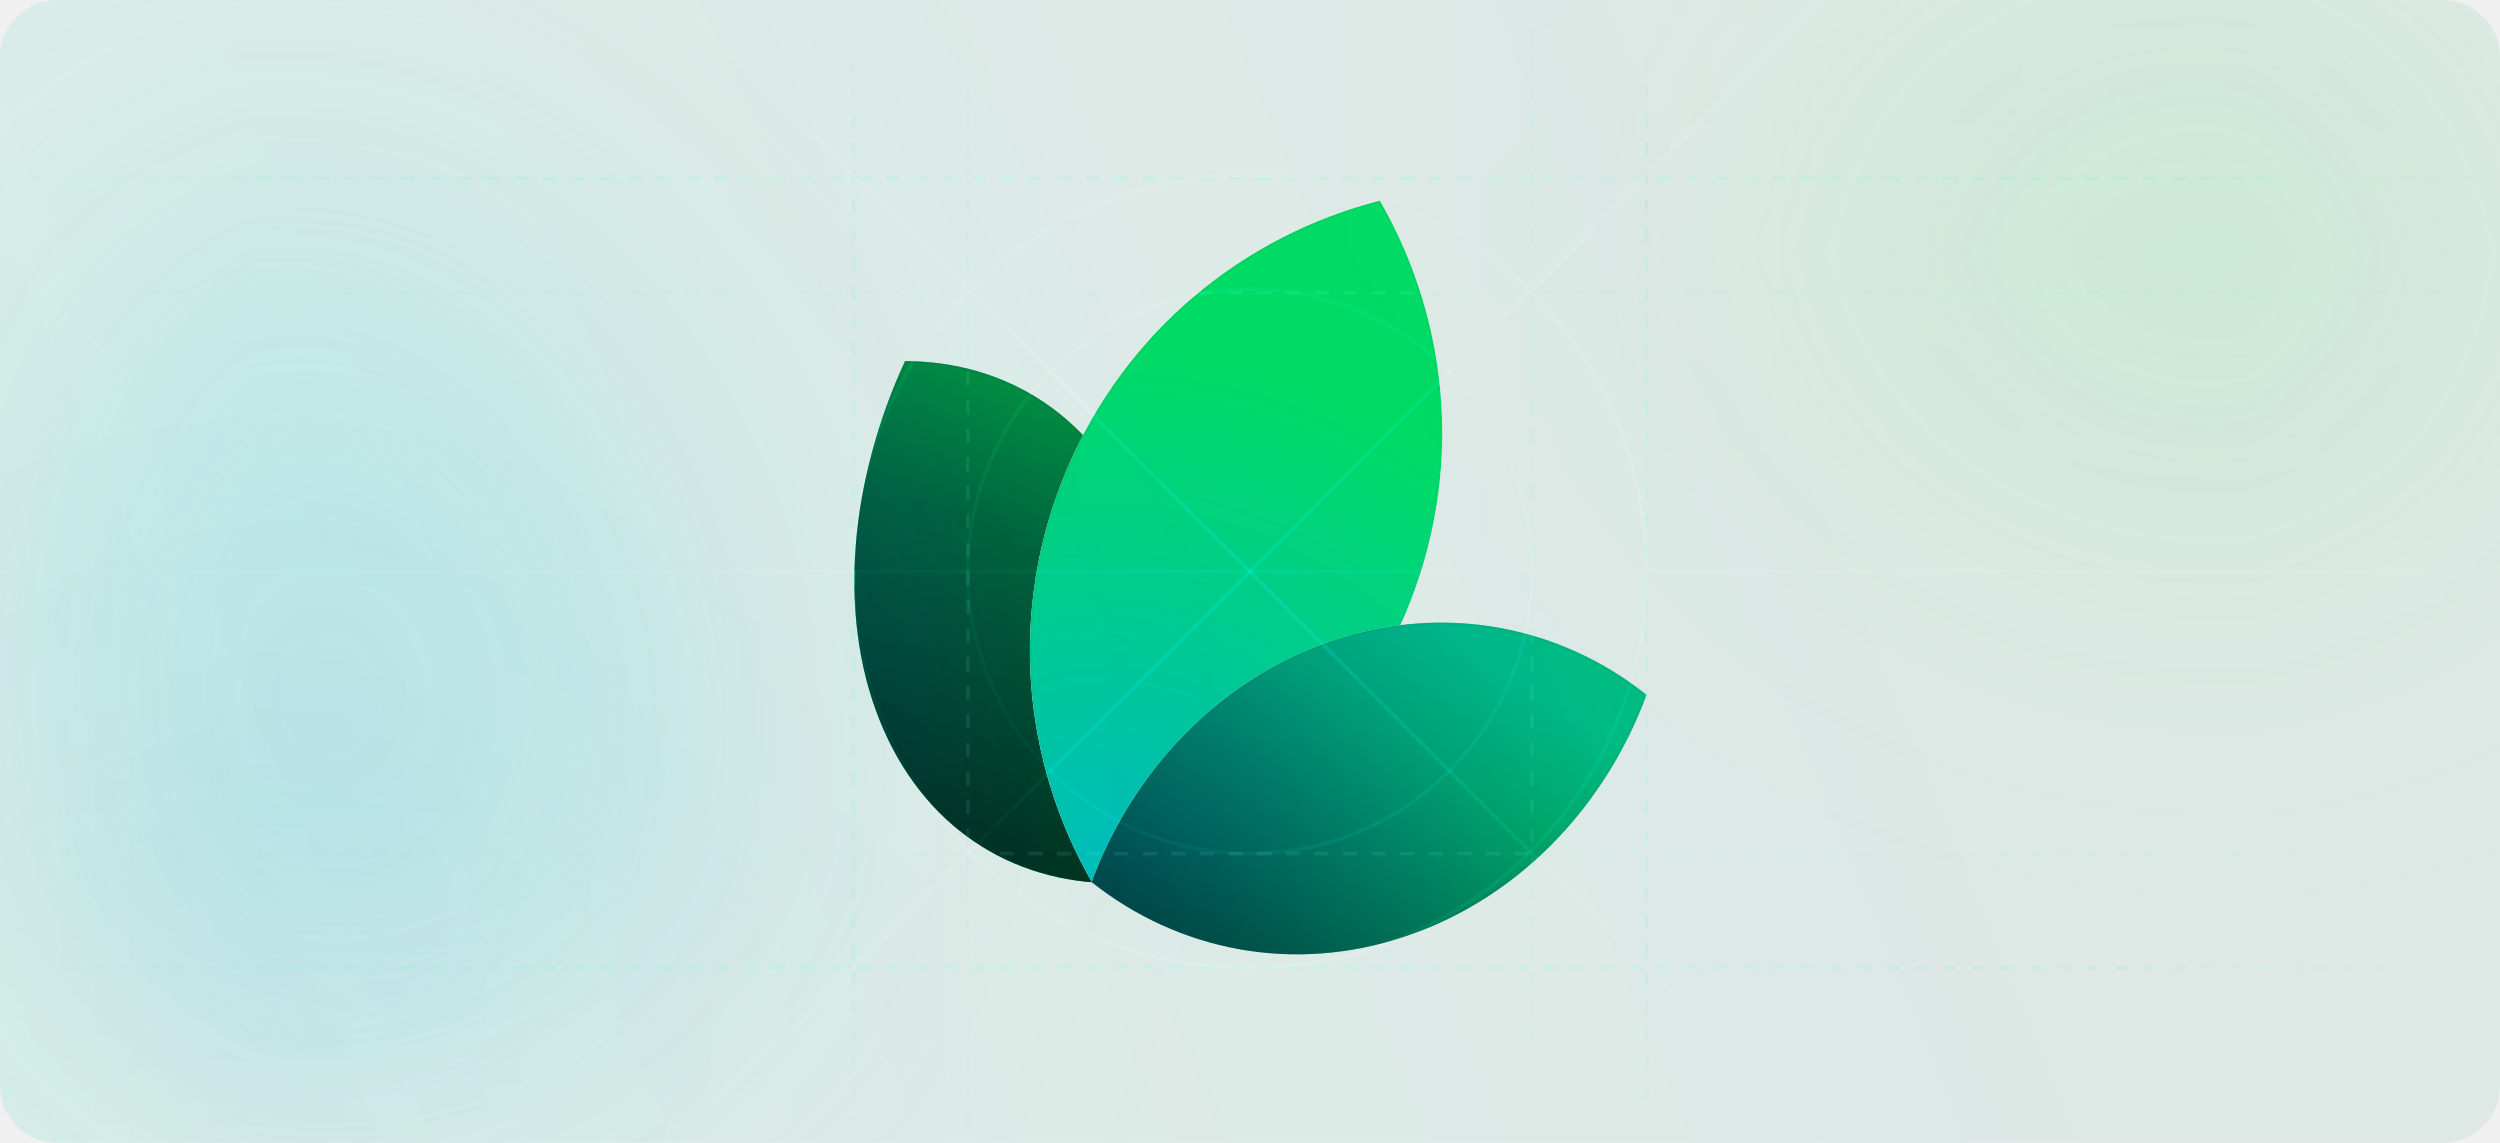
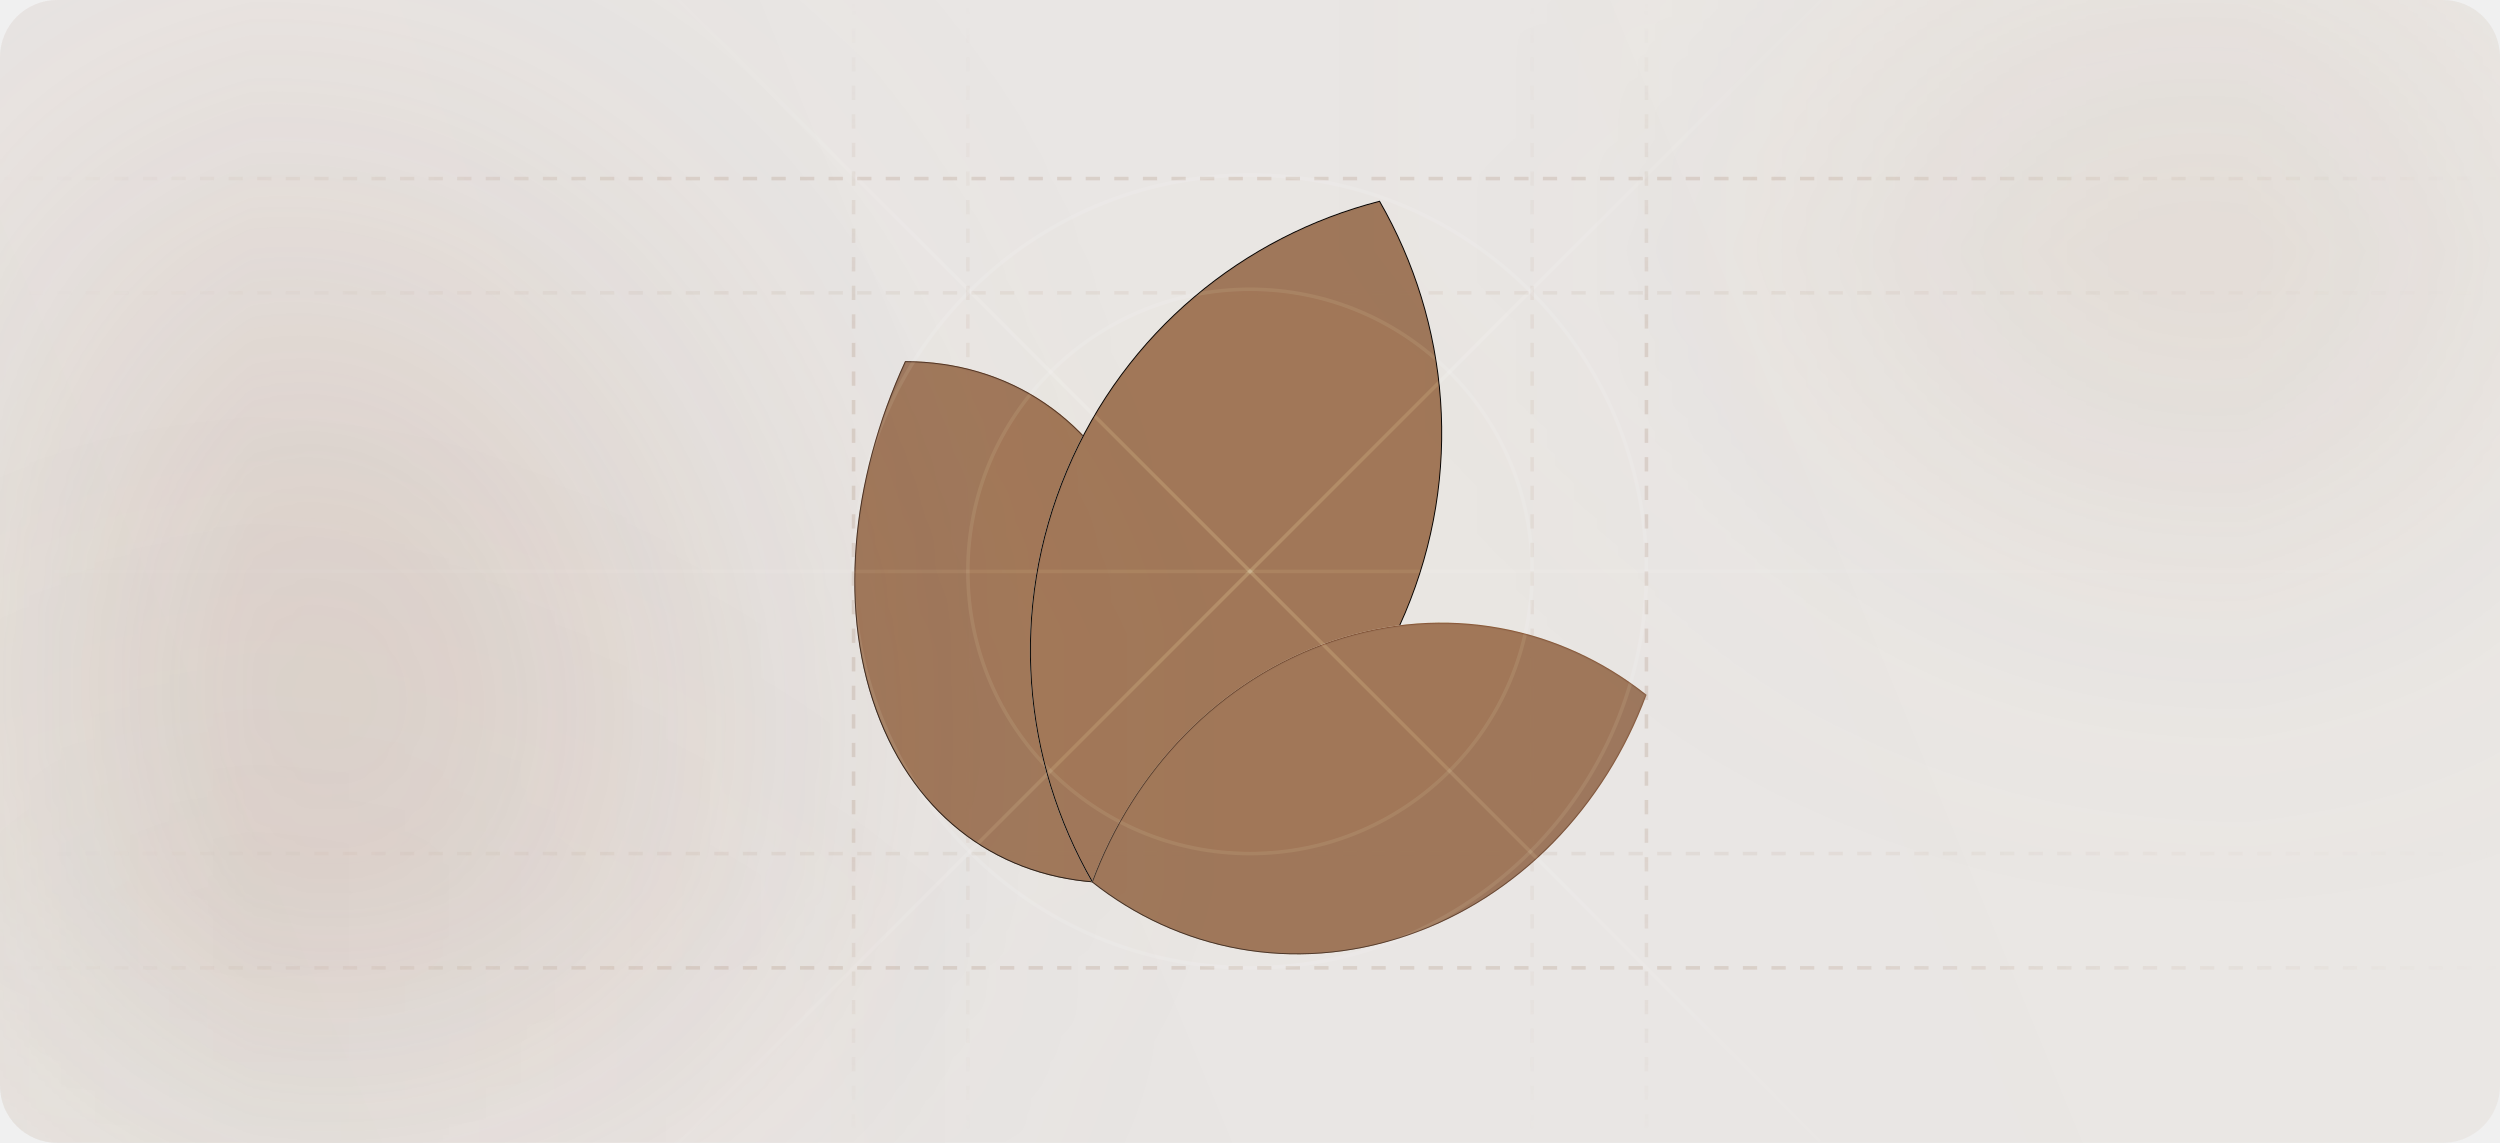
<svg xmlns="http://www.w3.org/2000/svg" width="700" height="320" viewBox="0 0 700 320" fill="none">
  <g clip-path="url(#clip0_2862_30)">
    <rect width="700" height="320" rx="16" fill="url(#paint0_linear_2862_30)" />
    <path d="M311.889 247.3C283.097 247.215 258.226 231.466 246.292 201.629C234.357 171.793 238.02 134.523 253.414 101.112C282.206 101.197 307.077 116.945 319.011 146.782C330.946 176.619 327.283 213.888 311.889 247.3Z" fill="white" />
    <path d="M311.889 247.3C283.097 247.215 258.226 231.466 246.292 201.629C234.357 171.793 238.02 134.523 253.414 101.112C282.206 101.197 307.077 116.945 319.011 146.782C330.946 176.619 327.283 213.888 311.889 247.3Z" fill="url(#paint1_radial_2862_30)" />
    <path d="M311.889 247.3C283.097 247.215 258.226 231.466 246.292 201.629C234.357 171.793 238.02 134.523 253.414 101.112C282.206 101.197 307.077 116.945 319.011 146.782C330.946 176.619 327.283 213.888 311.889 247.3Z" fill="black" fill-opacity="0.5" style="mix-blend-mode:hard-light" />
    <path d="M311.889 247.3C283.097 247.215 258.226 231.466 246.292 201.629C234.357 171.793 238.02 134.523 253.414 101.112C282.206 101.197 307.077 116.945 319.011 146.782C330.946 176.619 327.283 213.888 311.889 247.3Z" fill="url(#paint2_linear_2862_30)" fill-opacity="0.5" style="mix-blend-mode:hard-light" />
-     <path d="M311.72 247.034C283.108 246.887 258.409 231.208 246.538 201.531C234.656 171.825 238.271 134.702 253.583 101.377C282.195 101.524 306.894 117.203 318.765 146.88C330.647 176.586 327.031 213.709 311.72 247.034Z" stroke="url(#paint3_linear_2862_30)" stroke-opacity="0.05" stroke-width="0.531" />
+     <path d="M311.72 247.034C283.108 246.887 258.409 231.208 246.538 201.531C234.656 171.825 238.271 134.702 253.583 101.377C282.195 101.524 306.894 117.203 318.765 146.88C330.647 176.586 327.031 213.709 311.72 247.034Z" stroke="url(#paint3_linear_2862_30)" stroke-opacity="0.05" stroke-width="0.531" fill="#9d775d" />
    <path d="M305.839 247.174C343.92 237.419 377.154 210.619 393.585 171.64C410.017 132.661 405.98 90.199 386.347 56.193C348.266 65.948 315.032 92.749 298.601 131.728C282.169 170.706 286.206 213.168 305.839 247.174Z" fill="white" />
-     <path d="M305.839 247.174C343.92 237.419 377.154 210.619 393.585 171.64C410.017 132.661 405.98 90.199 386.347 56.193C348.266 65.948 315.032 92.749 298.601 131.728C282.169 170.706 286.206 213.168 305.839 247.174Z" fill="url(#paint4_radial_2862_30)" />
-     <path d="M393.341 171.537C376.971 210.369 343.89 237.091 305.969 246.867C286.462 212.959 282.476 170.663 298.845 131.831C315.215 92.998 348.295 66.276 386.217 56.5C405.724 90.408 409.71 132.704 393.341 171.537Z" stroke="url(#paint5_linear_2862_30)" stroke-opacity="0.05" stroke-width="0.531" />
+     <path d="M305.839 247.174C343.92 237.419 377.154 210.619 393.585 171.64C410.017 132.661 405.98 90.199 386.347 56.193C348.266 65.948 315.032 92.749 298.601 131.728C282.169 170.706 286.206 213.168 305.839 247.174Z" fill="#000000" />
+     <path d="M393.341 171.537C376.971 210.369 343.89 237.091 305.969 246.867C286.462 212.959 282.476 170.663 298.845 131.831C315.215 92.998 348.295 66.276 386.217 56.5C405.724 90.408 409.71 132.704 393.341 171.537Z" stroke="url(#paint5_linear_2862_30)" stroke-opacity="0.05" stroke-width="0.531" fill="#9d775d" />
    <path d="M305.686 246.995C329.749 266.114 361.965 272.832 393.67 262.129C425.376 251.426 449.499 225.691 461.03 194.556C436.967 175.437 404.751 168.719 373.045 179.422C341.34 190.125 317.217 215.86 305.686 246.995Z" fill="white" />
    <path d="M305.686 246.995C329.749 266.114 361.965 272.832 393.67 262.129C425.376 251.426 449.499 225.691 461.03 194.556C436.967 175.437 404.751 168.719 373.045 179.422C341.34 190.125 317.217 215.86 305.686 246.995Z" fill="url(#paint6_radial_2862_30)" />
    <path d="M305.686 246.995C329.749 266.114 361.965 272.832 393.67 262.129C425.376 251.426 449.499 225.691 461.03 194.556C436.967 175.437 404.751 168.719 373.045 179.422C341.34 190.125 317.217 215.86 305.686 246.995Z" fill="black" fill-opacity="0.2" style="mix-blend-mode:hard-light" />
    <path d="M305.686 246.995C329.749 266.114 361.965 272.832 393.67 262.129C425.376 251.426 449.499 225.691 461.03 194.556C436.967 175.437 404.751 168.719 373.045 179.422C341.34 190.125 317.217 215.86 305.686 246.995Z" fill="url(#paint7_linear_2862_30)" fill-opacity="0.5" style="mix-blend-mode:hard-light" />
-     <path d="M393.586 261.878C362.034 272.529 329.98 265.88 306.002 246.907C317.534 215.919 341.57 190.327 373.13 179.673C404.681 169.023 436.735 175.671 460.714 194.644C449.181 225.632 425.145 251.224 393.586 261.878Z" stroke="url(#paint8_linear_2862_30)" stroke-opacity="0.05" stroke-width="0.531" />
+     <path d="M393.586 261.878C362.034 272.529 329.98 265.88 306.002 246.907C317.534 215.919 341.57 190.327 373.13 179.673C404.681 169.023 436.735 175.671 460.714 194.644C449.181 225.632 425.145 251.224 393.586 261.878Z" stroke="url(#paint8_linear_2862_30)" stroke-opacity="0.05" stroke-width="0.531" fill="#9d775d" />
    <g opacity="0.8" filter="url(#filter0_f_2862_30)">
-       <circle cx="660" cy="-60" r="160" fill="#18E244" fill-opacity="0.4" />
+       <circle cx="660" cy="-60" r="160" fill="#9d775d" fill-opacity="0.4" />
    </g>
    <g opacity="0.8" filter="url(#filter1_f_2862_30)">
-       <circle cx="20" cy="213" r="160" fill="#18CAE2" fill-opacity="0.33" />
+       <circle cx="20" cy="213" r="160" fill="#9d775d" fill-opacity="0.33" />
    </g>
    <g opacity="0.8" filter="url(#filter2_f_2862_30)">
-       <circle cx="660" cy="480" r="160" fill="#18E2B2" fill-opacity="0.52" />
+       <circle cx="660" cy="480" r="160" fill="#9d775d" fill-opacity="0.52" />
    </g>
    <g opacity="0.8" filter="url(#filter3_f_2862_30)">
-       <circle cx="20" cy="413" r="160" fill="#4018E2" fill-opacity="0.22" />
+       <circle cx="20" cy="413" r="160" fill="#9d775d" fill-opacity="0.22" />
    </g>
-     <path opacity="0.2" d="M0 50H700" stroke="url(#paint9_radial_2862_30)" stroke-dasharray="4 4" />
-     <path opacity="0.1" d="M0 82H700" stroke="url(#paint10_radial_2862_30)" stroke-dasharray="4 4" />
-     <path opacity="0.2" d="M239 0L239 320" stroke="url(#paint11_radial_2862_30)" stroke-dasharray="4 4" />
-     <path opacity="0.1" d="M271 0L271 320" stroke="url(#paint12_radial_2862_30)" stroke-dasharray="4 4" />
-     <path opacity="0.2" d="M461 0L461 320" stroke="url(#paint13_radial_2862_30)" stroke-dasharray="4 4" />
-     <path opacity="0.1" d="M429 0L429 320" stroke="url(#paint14_radial_2862_30)" stroke-dasharray="4 4" />
-     <path opacity="0.2" d="M0 271H700" stroke="url(#paint15_radial_2862_30)" stroke-dasharray="4 4" />
-     <path opacity="0.1" d="M0 239H700" stroke="url(#paint16_radial_2862_30)" stroke-dasharray="4 4" />
+     <path opacity="0.2" d="M0 50H700" stroke="url(#paint9_radial_2862_30)" stroke-dasharray="4 4" fill="#9d775d" />
+     <path opacity="0.1" d="M0 82H700" stroke="url(#paint10_radial_2862_30)" stroke-dasharray="4 4" fill="#9d775d" />
+     <path opacity="0.2" d="M239 0L239 320" stroke="url(#paint11_radial_2862_30)" stroke-dasharray="4 4" fill="#9d775d" />
+     <path opacity="0.1" d="M271 0L271 320" stroke="url(#paint12_radial_2862_30)" stroke-dasharray="4 4" fill="#9d775d" />
+     <path opacity="0.2" d="M461 0L461 320" stroke="url(#paint13_radial_2862_30)" stroke-dasharray="4 4" fill="#9d775d" />
+     <path opacity="0.1" d="M429 0L429 320" stroke="url(#paint14_radial_2862_30)" stroke-dasharray="4 4" fill="#9d775d" />
+     <path opacity="0.2" d="M0 271H700" stroke="url(#paint15_radial_2862_30)" stroke-dasharray="4 4" fill="#9d775d" />
+     <path opacity="0.1" d="M0 239H700" stroke="url(#paint16_radial_2862_30)" stroke-dasharray="4 4" fill="#9d775d" />
    <g style="mix-blend-mode:overlay" opacity="0.1">
-       <path d="M0 160H700" stroke="url(#paint17_linear_2862_30)" />
+       <path d="M0 160H700" stroke="url(#paint17_linear_2862_30)" fill="#9d775d" />
    </g>
    <g style="mix-blend-mode:overlay" opacity="0.2">
-       <path d="M511 -1L189 321" stroke="url(#paint18_linear_2862_30)" />
+       <path d="M511 -1L189 321" stroke="url(#paint18_linear_2862_30)" fill="#9d775d" />
    </g>
    <g style="mix-blend-mode:overlay" opacity="0.2">
-       <path d="M511 321L189 -1" stroke="url(#paint19_linear_2862_30)" />
+       <path d="M511 321L189 -1" stroke="url(#paint19_linear_2862_30)" fill="#9d775d" />
    </g>
    <g style="mix-blend-mode:overlay" opacity="0.1">
-       <circle cx="350" cy="160" r="111" stroke="white" />
+       <circle cx="350" cy="160" r="111" stroke="white" fill="#9d775d" />
    </g>
    <g style="mix-blend-mode:overlay" opacity="0.1">
-       <circle cx="350" cy="160" r="79" stroke="white" />
+       <circle cx="350" cy="160" r="79" stroke="white" fill="#9d775d" />
    </g>
  </g>
-   <defs>
-     <filter id="filter0_f_2862_30" x="260" y="-460" width="800" height="800" filterUnits="userSpaceOnUse" color-interpolation-filters="sRGB">
-       <feFlood flood-opacity="0" result="BackgroundImageFix" />
-       <feBlend mode="normal" in="SourceGraphic" in2="BackgroundImageFix" result="shape" />
-       <feGaussianBlur stdDeviation="120" result="effect1_foregroundBlur_2862_30" />
+   <defs fill="#9d775d">
+     <filter id="filter0_f_2862_30" x="260" y="-460" width="800" height="800" filterUnits="userSpaceOnUse" color-interpolation-filters="sRGB" fill="#9d775d">
+       <feFlood flood-opacity="0" result="BackgroundImageFix" fill="#9d775d" />
+       <feBlend mode="normal" in="SourceGraphic" in2="BackgroundImageFix" result="shape" fill="#9d775d" />
+       <feGaussianBlur stdDeviation="120" result="effect1_foregroundBlur_2862_30" fill="#9d775d" />
    </filter>
-     <filter id="filter1_f_2862_30" x="-380" y="-187" width="800" height="800" filterUnits="userSpaceOnUse" color-interpolation-filters="sRGB">
-       <feFlood flood-opacity="0" result="BackgroundImageFix" />
-       <feBlend mode="normal" in="SourceGraphic" in2="BackgroundImageFix" result="shape" />
-       <feGaussianBlur stdDeviation="120" result="effect1_foregroundBlur_2862_30" />
+     <filter id="filter1_f_2862_30" x="-380" y="-187" width="800" height="800" filterUnits="userSpaceOnUse" color-interpolation-filters="sRGB" fill="#9d775d">
+       <feFlood flood-opacity="0" result="BackgroundImageFix" fill="#9d775d" />
+       <feBlend mode="normal" in="SourceGraphic" in2="BackgroundImageFix" result="shape" fill="#9d775d" />
+       <feGaussianBlur stdDeviation="120" result="effect1_foregroundBlur_2862_30" fill="#9d775d" />
    </filter>
-     <filter id="filter2_f_2862_30" x="260" y="80" width="800" height="800" filterUnits="userSpaceOnUse" color-interpolation-filters="sRGB">
-       <feFlood flood-opacity="0" result="BackgroundImageFix" />
-       <feBlend mode="normal" in="SourceGraphic" in2="BackgroundImageFix" result="shape" />
-       <feGaussianBlur stdDeviation="120" result="effect1_foregroundBlur_2862_30" />
+     <filter id="filter2_f_2862_30" x="260" y="80" width="800" height="800" filterUnits="userSpaceOnUse" color-interpolation-filters="sRGB" fill="#9d775d">
+       <feFlood flood-opacity="0" result="BackgroundImageFix" fill="#9d775d" />
+       <feBlend mode="normal" in="SourceGraphic" in2="BackgroundImageFix" result="shape" fill="#9d775d" />
+       <feGaussianBlur stdDeviation="120" result="effect1_foregroundBlur_2862_30" fill="#9d775d" />
    </filter>
-     <filter id="filter3_f_2862_30" x="-380" y="13" width="800" height="800" filterUnits="userSpaceOnUse" color-interpolation-filters="sRGB">
-       <feFlood flood-opacity="0" result="BackgroundImageFix" />
-       <feBlend mode="normal" in="SourceGraphic" in2="BackgroundImageFix" result="shape" />
-       <feGaussianBlur stdDeviation="120" result="effect1_foregroundBlur_2862_30" />
+     <filter id="filter3_f_2862_30" x="-380" y="13" width="800" height="800" filterUnits="userSpaceOnUse" color-interpolation-filters="sRGB" fill="#9d775d">
+       <feFlood flood-opacity="0" result="BackgroundImageFix" fill="#9d775d" />
+       <feBlend mode="normal" in="SourceGraphic" in2="BackgroundImageFix" result="shape" fill="#9d775d" />
+       <feGaussianBlur stdDeviation="120" result="effect1_foregroundBlur_2862_30" fill="#9d775d" />
    </filter>
-     <linearGradient id="paint0_linear_2862_30" x1="1.04308e-05" y1="320" x2="710.784" y2="26.079" gradientUnits="userSpaceOnUse">
-       <stop stop-color="#18E299" stop-opacity="0.09" />
-       <stop offset="0.729" stop-color="#0D9373" stop-opacity="0.08" />
+     <linearGradient id="paint0_linear_2862_30" x1="1.04308e-05" y1="320" x2="710.784" y2="26.079" gradientUnits="userSpaceOnUse" fill="#9d775d">
+       <stop stop-color="#9d775d" stop-opacity="0.09" fill="#9d775d" />
+       <stop offset="0.729" stop-color="#9d775d" stop-opacity="0.08" fill="#9d775d" />
    </linearGradient>
-     <radialGradient id="paint1_radial_2862_30" cx="0" cy="0" r="1" gradientUnits="userSpaceOnUse" gradientTransform="translate(208.697 189.703) rotate(-10.029) scale(169.097 167.466)">
-       <stop stop-color="#00B0BB" />
-       <stop offset="1" stop-color="#00DB65" />
+     <radialGradient id="paint1_radial_2862_30" cx="0" cy="0" r="1" gradientUnits="userSpaceOnUse" gradientTransform="translate(208.697 189.703) rotate(-10.029) scale(169.097 167.466)" fill="#9d775d">
+       <stop stop-color="#9d775d" fill="#9d775d" />
+       <stop offset="1" stop-color="#9d775d" fill="#9d775d" />
    </radialGradient>
-     <linearGradient id="paint2_linear_2862_30" x1="306.587" y1="93.56" x2="252.341" y2="224.228" gradientUnits="userSpaceOnUse">
-       <stop stop-color="#18E299" />
-       <stop offset="1" />
+     <linearGradient id="paint2_linear_2862_30" x1="306.587" y1="93.56" x2="252.341" y2="224.228" gradientUnits="userSpaceOnUse" fill="#9d775d">
+       <stop stop-color="#9d775d" fill="#9d775d" />
+       <stop offset="1" fill="#9d775d" />
    </linearGradient>
-     <linearGradient id="paint3_linear_2862_30" x1="311.84" y1="123.717" x2="253.579" y2="224.761" gradientUnits="userSpaceOnUse">
-       <stop />
-       <stop offset="1" stop-opacity="0" />
+     <linearGradient id="paint3_linear_2862_30" x1="311.84" y1="123.717" x2="253.579" y2="224.761" gradientUnits="userSpaceOnUse" fill="#9d775d">
+       <stop fill="#9d775d" />
+       <stop offset="1" stop-opacity="0" fill="#9d775d" />
    </linearGradient>
-     <radialGradient id="paint4_radial_2862_30" cx="0" cy="0" r="1" gradientUnits="userSpaceOnUse" gradientTransform="translate(313.407 243.64) rotate(-75.7542) scale(203.632 223.902)">
-       <stop stop-color="#00BBBB" />
-       <stop offset="0.713" stop-color="#00DB65" />
+     <radialGradient id="paint4_radial_2862_30" cx="0" cy="0" r="1" gradientUnits="userSpaceOnUse" gradientTransform="translate(313.407 243.64) rotate(-75.7542) scale(203.632 223.902)" fill="#9d775d">
+       <stop stop-color="#9d775d" fill="#9d775d" />
+       <stop offset="0.713" stop-color="#9d775d" fill="#9d775d" />
    </radialGradient>
-     <linearGradient id="paint5_linear_2862_30" x1="308.586" y1="102.284" x2="383.487" y2="201.169" gradientUnits="userSpaceOnUse">
-       <stop />
-       <stop offset="1" stop-opacity="0" />
+     <linearGradient id="paint5_linear_2862_30" x1="308.586" y1="102.284" x2="383.487" y2="201.169" gradientUnits="userSpaceOnUse" fill="#9d775d">
+       <stop fill="#9d775d" />
+       <stop offset="1" stop-opacity="0" fill="#9d775d" />
    </linearGradient>
-     <radialGradient id="paint6_radial_2862_30" cx="0" cy="0" r="1" gradientUnits="userSpaceOnUse" gradientTransform="translate(311.446 249.925) rotate(-20.3524) scale(174.776 163.096)">
-       <stop stop-color="#00B0BB" />
-       <stop offset="1" stop-color="#00DB65" />
+     <radialGradient id="paint6_radial_2862_30" cx="0" cy="0" r="1" gradientUnits="userSpaceOnUse" gradientTransform="translate(311.446 249.925) rotate(-20.3524) scale(174.776 163.096)" fill="#9d775d">
+       <stop stop-color="#9d775d" fill="#9d775d" />
+       <stop offset="1" stop-color="#9d775d" fill="#9d775d" />
    </radialGradient>
-     <linearGradient id="paint7_linear_2862_30" x1="395.842" y1="169.781" x2="332.121" y2="263.82" gradientUnits="userSpaceOnUse">
-       <stop stop-color="#00B1BC" />
-       <stop offset="1" />
+     <linearGradient id="paint7_linear_2862_30" x1="395.842" y1="169.781" x2="332.121" y2="263.82" gradientUnits="userSpaceOnUse" fill="#9d775d">
+       <stop stop-color="#9d775d" fill="#9d775d" />
+       <stop offset="1" fill="#9d775d" />
    </linearGradient>
-     <linearGradient id="paint8_linear_2862_30" x1="395.842" y1="169.781" x2="370.99" y2="271.799" gradientUnits="userSpaceOnUse">
-       <stop />
-       <stop offset="1" stop-opacity="0" />
+     <linearGradient id="paint8_linear_2862_30" x1="395.842" y1="169.781" x2="370.99" y2="271.799" gradientUnits="userSpaceOnUse" fill="#9d775d">
+       <stop fill="#9d775d" />
+       <stop offset="1" stop-opacity="0" fill="#9d775d" />
    </linearGradient>
-     <radialGradient id="paint9_radial_2862_30" cx="0" cy="0" r="1" gradientUnits="userSpaceOnUse" gradientTransform="translate(350 50) scale(398.125 182)">
-       <stop offset="0.349" stop-color="#84FFD3" />
-       <stop offset="0.88" stop-color="#18E299" stop-opacity="0" />
+     <radialGradient id="paint9_radial_2862_30" cx="0" cy="0" r="1" gradientUnits="userSpaceOnUse" gradientTransform="translate(350 50) scale(398.125 182)" fill="#9d775d">
+       <stop offset="0.349" stop-color="#9d775d" fill="#9d775d" />
+       <stop offset="0.88" stop-color="#9d775d" stop-opacity="0" fill="#9d775d" />
    </radialGradient>
-     <radialGradient id="paint10_radial_2862_30" cx="0" cy="0" r="1" gradientUnits="userSpaceOnUse" gradientTransform="translate(350 82) scale(398.125 182)">
-       <stop offset="0.349" stop-color="#84FFD3" />
-       <stop offset="0.88" stop-color="#18E299" stop-opacity="0" />
+     <radialGradient id="paint10_radial_2862_30" cx="0" cy="0" r="1" gradientUnits="userSpaceOnUse" gradientTransform="translate(350 82) scale(398.125 182)" fill="#9d775d">
+       <stop offset="0.349" stop-color="#9d775d" fill="#9d775d" />
+       <stop offset="0.88" stop-color="#9d775d" stop-opacity="0" fill="#9d775d" />
    </radialGradient>
-     <radialGradient id="paint11_radial_2862_30" cx="0" cy="0" r="1" gradientUnits="userSpaceOnUse" gradientTransform="translate(239 160) rotate(90) scale(182 182)">
-       <stop offset="0.349" stop-color="#84FFD3" />
-       <stop offset="0.88" stop-color="#18E299" stop-opacity="0" />
+     <radialGradient id="paint11_radial_2862_30" cx="0" cy="0" r="1" gradientUnits="userSpaceOnUse" gradientTransform="translate(239 160) rotate(90) scale(182 182)" fill="#9d775d">
+       <stop offset="0.349" stop-color="#9d775d" fill="#9d775d" />
+       <stop offset="0.88" stop-color="#9d775d" stop-opacity="0" fill="#9d775d" />
    </radialGradient>
-     <radialGradient id="paint12_radial_2862_30" cx="0" cy="0" r="1" gradientUnits="userSpaceOnUse" gradientTransform="translate(271 160) rotate(90) scale(182 182)">
-       <stop offset="0.349" stop-color="#84FFD3" />
-       <stop offset="0.88" stop-color="#18E299" stop-opacity="0" />
+     <radialGradient id="paint12_radial_2862_30" cx="0" cy="0" r="1" gradientUnits="userSpaceOnUse" gradientTransform="translate(271 160) rotate(90) scale(182 182)" fill="#9d775d">
+       <stop offset="0.349" stop-color="#9d775d" fill="#9d775d" />
+       <stop offset="0.88" stop-color="#9d775d" stop-opacity="0" fill="#9d775d" />
    </radialGradient>
-     <radialGradient id="paint13_radial_2862_30" cx="0" cy="0" r="1" gradientUnits="userSpaceOnUse" gradientTransform="translate(461 160) rotate(90) scale(182 182)">
-       <stop offset="0.349" stop-color="#84FFD3" />
-       <stop offset="0.88" stop-color="#18E299" stop-opacity="0" />
+     <radialGradient id="paint13_radial_2862_30" cx="0" cy="0" r="1" gradientUnits="userSpaceOnUse" gradientTransform="translate(461 160) rotate(90) scale(182 182)" fill="#9d775d">
+       <stop offset="0.349" stop-color="#9d775d" fill="#9d775d" />
+       <stop offset="0.88" stop-color="#9d775d" stop-opacity="0" fill="#9d775d" />
    </radialGradient>
-     <radialGradient id="paint14_radial_2862_30" cx="0" cy="0" r="1" gradientUnits="userSpaceOnUse" gradientTransform="translate(429 160) rotate(90) scale(182 182)">
-       <stop offset="0.349" stop-color="#84FFD3" />
-       <stop offset="0.88" stop-color="#18E299" stop-opacity="0" />
+     <radialGradient id="paint14_radial_2862_30" cx="0" cy="0" r="1" gradientUnits="userSpaceOnUse" gradientTransform="translate(429 160) rotate(90) scale(182 182)" fill="#9d775d">
+       <stop offset="0.349" stop-color="#9d775d" fill="#9d775d" />
+       <stop offset="0.88" stop-color="#9d775d" stop-opacity="0" fill="#9d775d" />
    </radialGradient>
-     <radialGradient id="paint15_radial_2862_30" cx="0" cy="0" r="1" gradientUnits="userSpaceOnUse" gradientTransform="translate(350 271) scale(398.125 182)">
-       <stop offset="0.349" stop-color="#84FFD3" />
-       <stop offset="0.88" stop-color="#18E299" stop-opacity="0" />
+     <radialGradient id="paint15_radial_2862_30" cx="0" cy="0" r="1" gradientUnits="userSpaceOnUse" gradientTransform="translate(350 271) scale(398.125 182)" fill="#9d775d">
+       <stop offset="0.349" stop-color="#9d775d" fill="#9d775d" />
+       <stop offset="0.88" stop-color="#9d775d" stop-opacity="0" fill="#9d775d" />
    </radialGradient>
-     <radialGradient id="paint16_radial_2862_30" cx="0" cy="0" r="1" gradientUnits="userSpaceOnUse" gradientTransform="translate(350 239) scale(398.125 182)">
-       <stop offset="0.349" stop-color="#84FFD3" />
-       <stop offset="0.88" stop-color="#18E299" stop-opacity="0" />
+     <radialGradient id="paint16_radial_2862_30" cx="0" cy="0" r="1" gradientUnits="userSpaceOnUse" gradientTransform="translate(350 239) scale(398.125 182)" fill="#9d775d">
+       <stop offset="0.349" stop-color="#9d775d" fill="#9d775d" />
+       <stop offset="0.88" stop-color="#9d775d" stop-opacity="0" fill="#9d775d" />
    </radialGradient>
-     <linearGradient id="paint17_linear_2862_30" x1="0" y1="160" x2="700" y2="160" gradientUnits="userSpaceOnUse">
-       <stop stop-color="white" stop-opacity="0.1" />
-       <stop offset="0.5" stop-color="white" />
-       <stop offset="1" stop-color="white" stop-opacity="0.1" />
+     <linearGradient id="paint17_linear_2862_30" x1="0" y1="160" x2="700" y2="160" gradientUnits="userSpaceOnUse" fill="#9d775d">
+       <stop stop-color="white" stop-opacity="0.1" fill="#9d775d" />
+       <stop offset="0.5" stop-color="white" fill="#9d775d" />
+       <stop offset="1" stop-color="white" stop-opacity="0.1" fill="#9d775d" />
    </linearGradient>
-     <linearGradient id="paint18_linear_2862_30" x1="511" y1="-1" x2="189" y2="321" gradientUnits="userSpaceOnUse">
-       <stop stop-color="white" stop-opacity="0.1" />
-       <stop offset="0.5" stop-color="white" />
-       <stop offset="1" stop-color="white" stop-opacity="0.1" />
+     <linearGradient id="paint18_linear_2862_30" x1="511" y1="-1" x2="189" y2="321" gradientUnits="userSpaceOnUse" fill="#9d775d">
+       <stop stop-color="white" stop-opacity="0.1" fill="#9d775d" />
+       <stop offset="0.5" stop-color="white" fill="#9d775d" />
+       <stop offset="1" stop-color="white" stop-opacity="0.1" fill="#9d775d" />
    </linearGradient>
-     <linearGradient id="paint19_linear_2862_30" x1="511" y1="321" x2="189" y2="-1" gradientUnits="userSpaceOnUse">
-       <stop stop-color="white" stop-opacity="0.1" />
-       <stop offset="0.5" stop-color="white" />
-       <stop offset="1" stop-color="white" stop-opacity="0.1" />
+     <linearGradient id="paint19_linear_2862_30" x1="511" y1="321" x2="189" y2="-1" gradientUnits="userSpaceOnUse" fill="#9d775d">
+       <stop stop-color="white" stop-opacity="0.1" fill="#9d775d" />
+       <stop offset="0.5" stop-color="white" fill="#9d775d" />
+       <stop offset="1" stop-color="white" stop-opacity="0.1" fill="#9d775d" />
    </linearGradient>
-     <clipPath id="clip0_2862_30">
+     <clipPath id="clip0_2862_30" fill="#9d775d">
      <rect width="700" height="320" rx="16" fill="white" />
    </clipPath>
  </defs>
</svg>
